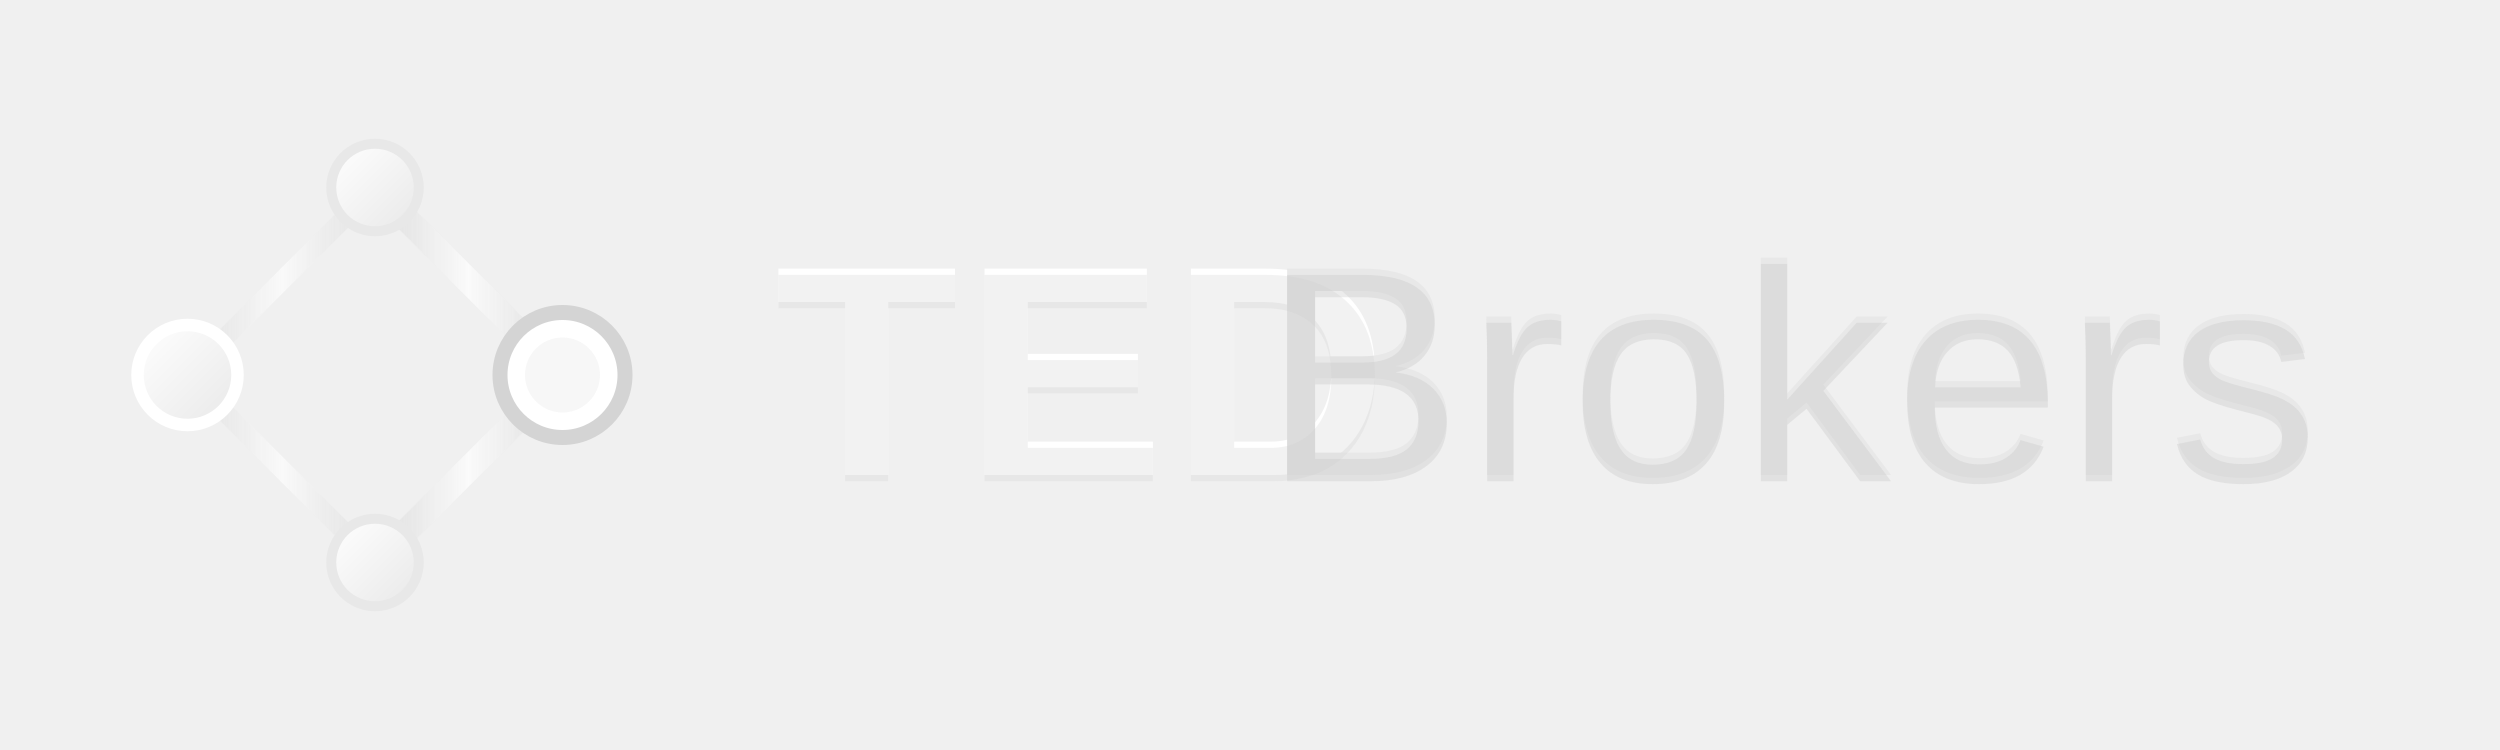
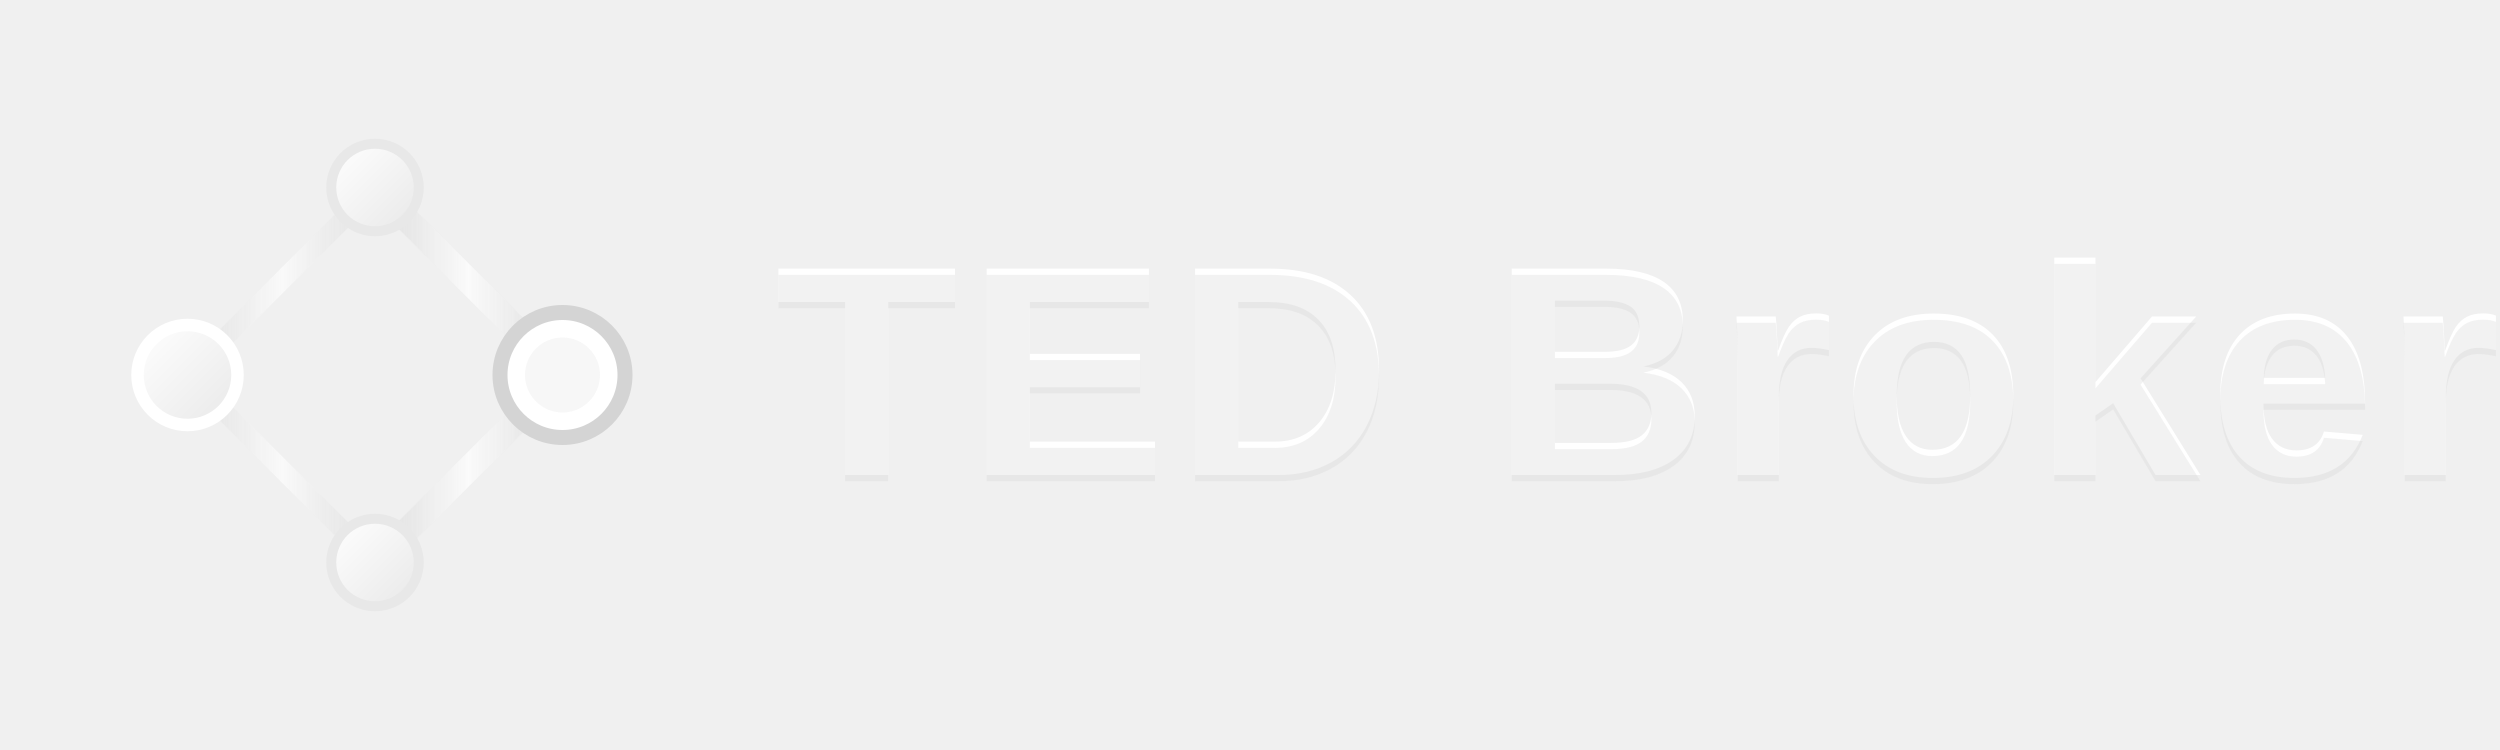
<svg xmlns="http://www.w3.org/2000/svg" width="600" height="180" viewBox="0 0 600 180">
  <defs>
    <linearGradient id="nodeGradient" x1="0%" y1="0%" x2="100%" y2="100%">
      <stop offset="0%" style="stop-color:#ffffff;stop-opacity:1" />
      <stop offset="100%" style="stop-color:#e8e8e8;stop-opacity:1" />
    </linearGradient>
    <linearGradient id="lineGradient" x1="0%" y1="0%" x2="100%" y2="0%">
      <stop offset="0%" style="stop-color:#d4d4d4;stop-opacity:0.8" />
      <stop offset="50%" style="stop-color:#ffffff;stop-opacity:1" />
      <stop offset="100%" style="stop-color:#d4d4d4;stop-opacity:0.8" />
    </linearGradient>
  </defs>
  <line x1="45" y1="90" x2="90" y2="45" stroke="url(#lineGradient)" stroke-width="4.5" opacity="0.6" />
  <line x1="45" y1="90" x2="90" y2="135" stroke="url(#lineGradient)" stroke-width="4.5" opacity="0.6" />
  <line x1="45" y1="90" x2="135" y2="90" stroke="url(#lineGradient)" stroke-width="4.5" opacity="0.6" />
  <line x1="90" y1="45" x2="135" y2="90" stroke="url(#lineGradient)" stroke-width="6" opacity="0.7" />
  <line x1="90" y1="135" x2="135" y2="90" stroke="url(#lineGradient)" stroke-width="6" opacity="0.7" />
  <circle cx="45" cy="90" r="12" fill="url(#nodeGradient)" stroke="#ffffff" stroke-width="3" />
  <circle cx="90" cy="45" r="10.5" fill="url(#nodeGradient)" stroke="#e8e8e8" stroke-width="2.4" />
  <circle cx="90" cy="135" r="10.5" fill="url(#nodeGradient)" stroke="#e8e8e8" stroke-width="2.4" />
  <circle cx="135" cy="90" r="15" fill="#ffffff" stroke="#d4d4d4" stroke-width="3.6" />
  <circle cx="135" cy="90" r="9" fill="#f5f5f5" opacity="0.8" />
-   <text x="186" y="114" font-family="Arial, Helvetica, sans-serif" font-size="72" font-weight="700" fill="#ffffff" letter-spacing="1.5">
-     TED
-   </text>
-   <text x="303" y="114" font-family="Arial, Helvetica, sans-serif" font-size="72" font-weight="400" fill="#e8e8e8" letter-spacing="0.9">
-     Brokers
-   </text>
-   <text x="186" y="115.5" font-family="Arial, Helvetica, sans-serif" font-size="72" font-weight="700" fill="#d4d4d4" letter-spacing="1.5" opacity="0.3">
-     TED
-   </text>
-   <text x="303" y="115.5" font-family="Arial, Helvetica, sans-serif" font-size="72" font-weight="400" fill="#c0c0c0" letter-spacing="0.9" opacity="0.3">
-     Brokers
-   </text>
+   <text x="186" y="114" font-family="Arial, Helvetica, sans-serif" font-size="72" font-weight="700" fill="#ffffff" letter-spacing="2">TED Brokers</text>
+   <text x="186" y="115.5" font-family="Arial, Helvetica, sans-serif" font-size="72" font-weight="700" fill="#d4d4d4" letter-spacing="2" opacity="0.3">TED Brokers</text>
</svg>
